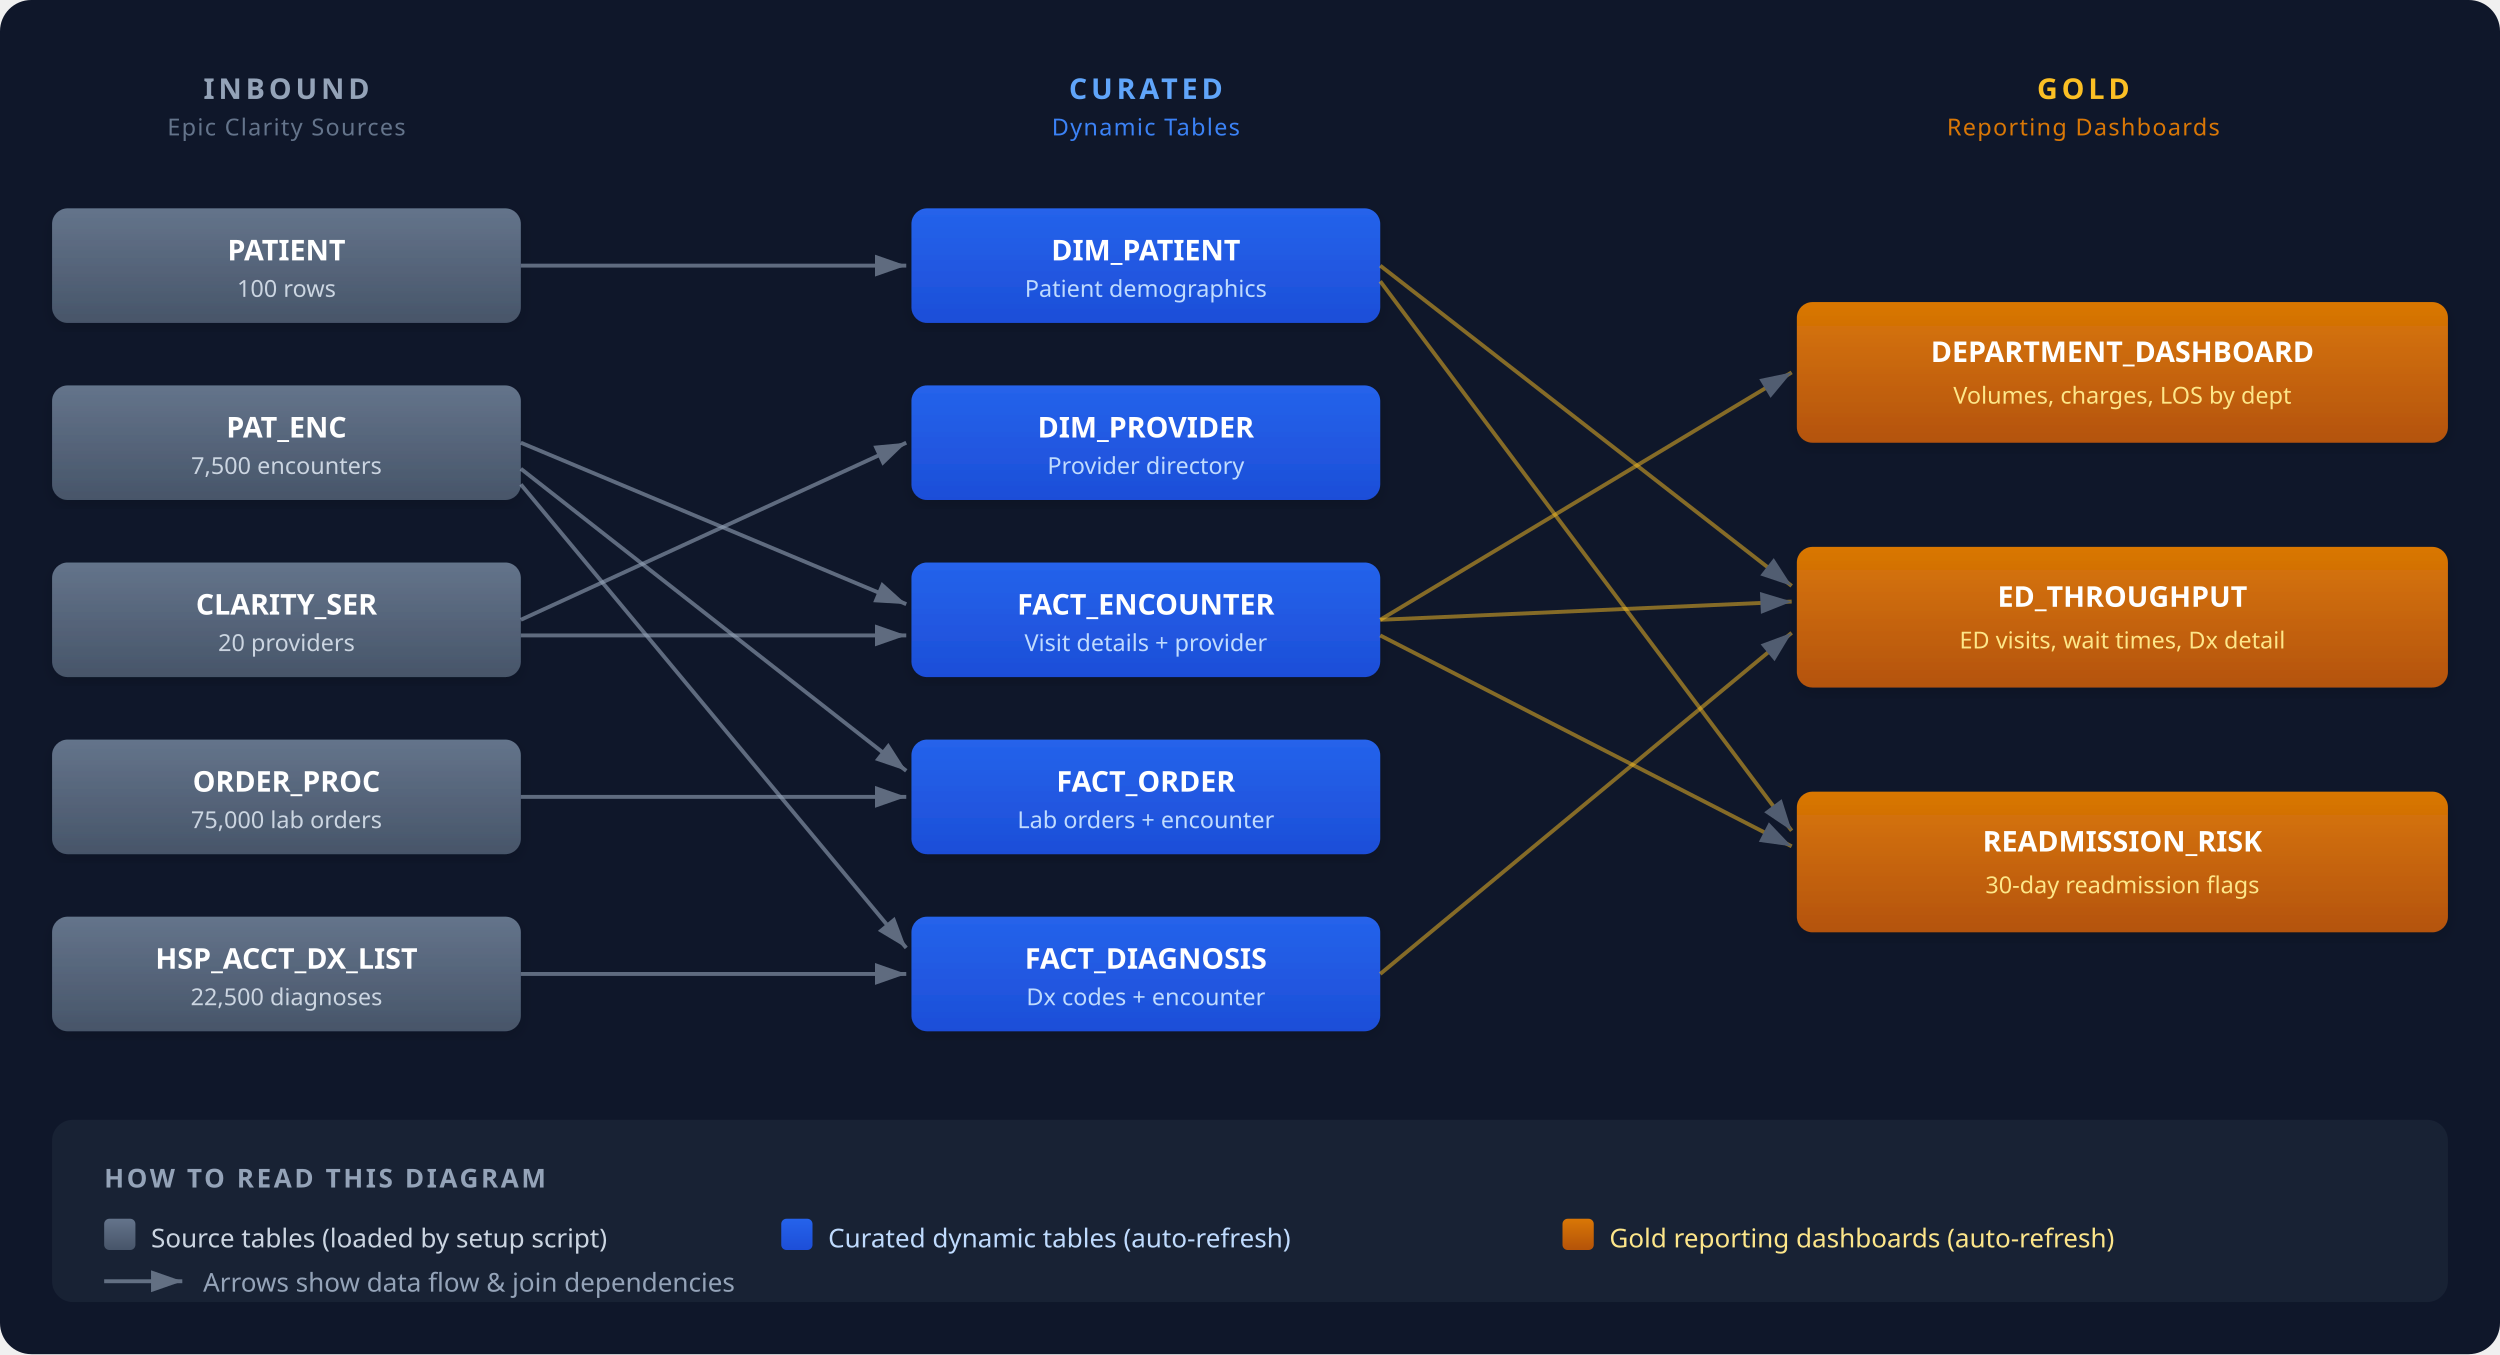
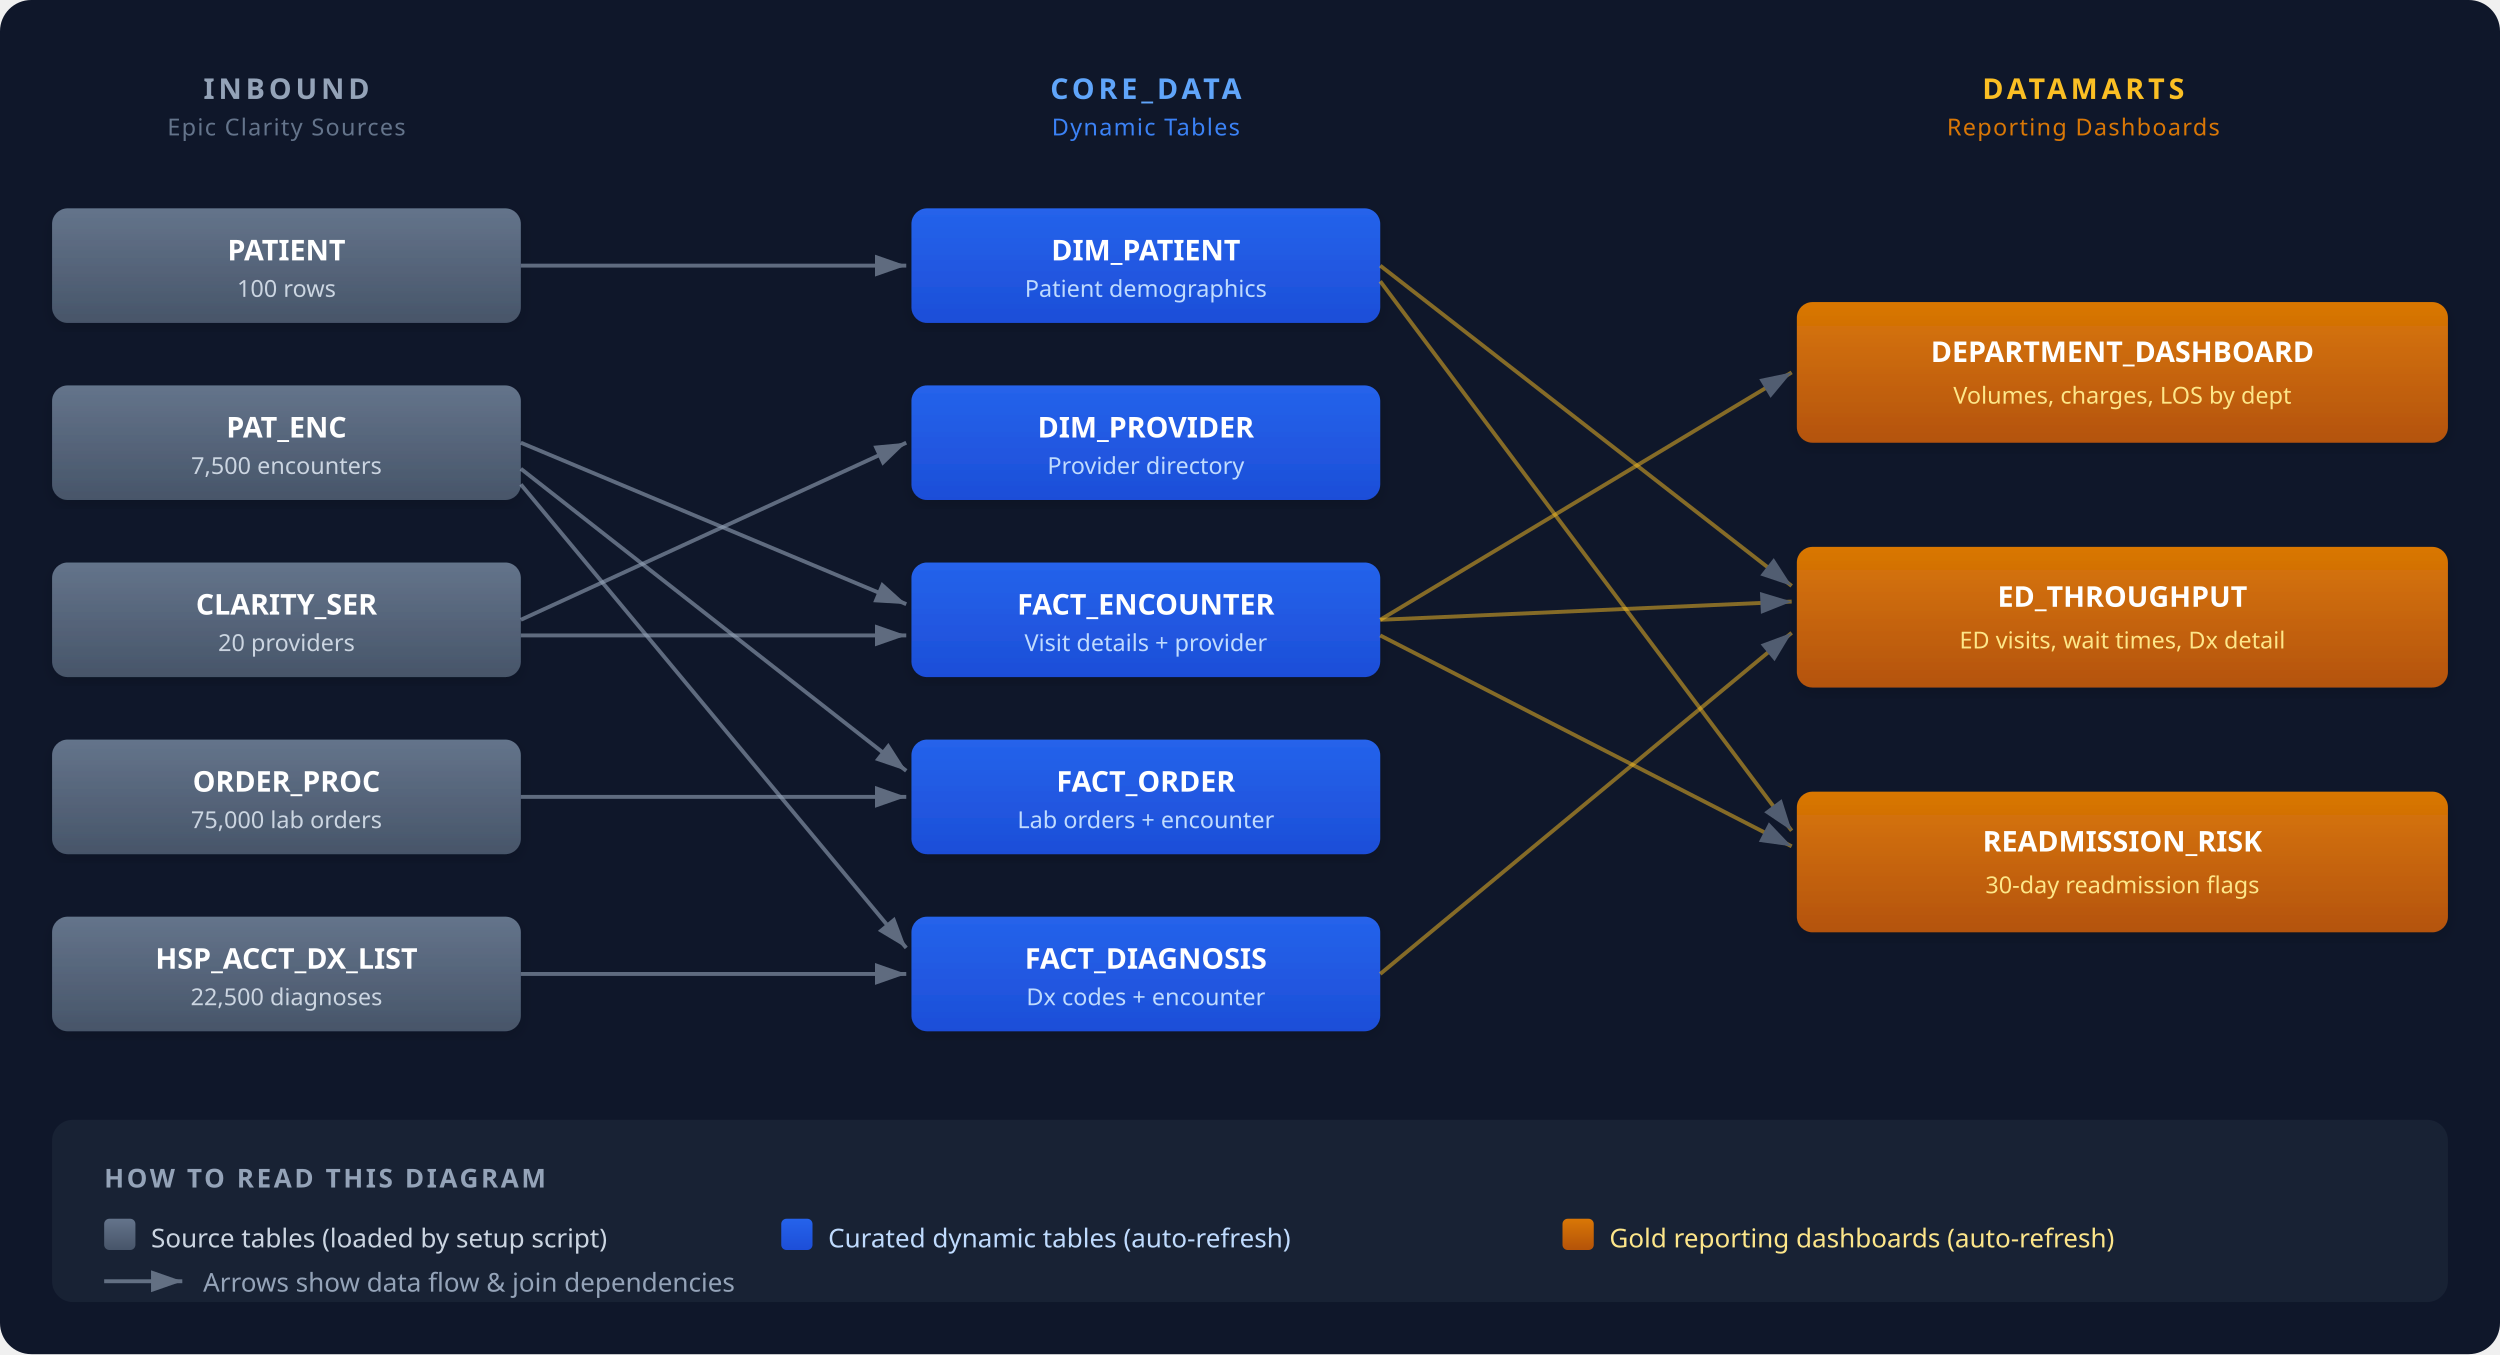
<svg xmlns="http://www.w3.org/2000/svg" viewBox="0 0 960 520" font-family="'Segoe UI',system-ui,-apple-system,sans-serif">
  <defs>
    <linearGradient id="inbound" x1="0" y1="0" x2="0" y2="1">
      <stop offset="0%" stop-color="#64748b" />
      <stop offset="100%" stop-color="#475569" />
    </linearGradient>
    <linearGradient id="curated" x1="0" y1="0" x2="0" y2="1">
      <stop offset="0%" stop-color="#2563eb" />
      <stop offset="100%" stop-color="#1d4ed8" />
    </linearGradient>
    <linearGradient id="gold" x1="0" y1="0" x2="0" y2="1">
      <stop offset="0%" stop-color="#d97706" />
      <stop offset="100%" stop-color="#b45309" />
    </linearGradient>
    <filter id="shadow" x="-4%" y="-4%" width="108%" height="112%">
      <feDropShadow dx="0" dy="2" stdDeviation="3" flood-color="#000" flood-opacity="0.15" />
    </filter>
    <marker id="arrow" viewBox="0 0 10 7" refX="10" refY="3.5" markerWidth="8" markerHeight="6" orient="auto-start-reverse">
      <path d="M 0 0 L 10 3.5 L 0 7 z" fill="#94a3b8" />
    </marker>
  </defs>
  <rect width="960" height="520" rx="12" fill="#0f172a" />
  <text x="110" y="38" text-anchor="middle" fill="#94a3b8" font-size="11" font-weight="600" letter-spacing="1.5">INBOUND</text>
  <text x="110" y="52" text-anchor="middle" fill="#64748b" font-size="9" letter-spacing="0.5">Epic Clarity Sources</text>
-   <text x="440" y="38" text-anchor="middle" fill="#60a5fa" font-size="11" font-weight="600" letter-spacing="1.5">CURATED</text>
+   <text x="440" y="38" text-anchor="middle" fill="#60a5fa" font-size="11" font-weight="600" letter-spacing="1.5">CORE_DATA</text>
  <text x="440" y="52" text-anchor="middle" fill="#3b82f6" font-size="9" letter-spacing="0.5">Dynamic Tables</text>
-   <text x="800" y="38" text-anchor="middle" fill="#fbbf24" font-size="11" font-weight="600" letter-spacing="1.5">GOLD</text>
+   <text x="800" y="38" text-anchor="middle" fill="#fbbf24" font-size="11" font-weight="600" letter-spacing="1.5">DATAMARTS</text>
  <text x="800" y="52" text-anchor="middle" fill="#d97706" font-size="9" letter-spacing="0.5">Reporting Dashboards</text>
  <g filter="url(#shadow)">
    <rect x="20" y="80" width="180" height="44" rx="6" fill="url(#inbound)" />
    <text x="110" y="100" text-anchor="middle" fill="#fff" font-size="11" font-weight="600">PATIENT</text>
    <text x="110" y="114" text-anchor="middle" fill="#cbd5e1" font-size="9">100 rows</text>
  </g>
  <g filter="url(#shadow)">
    <rect x="20" y="148" width="180" height="44" rx="6" fill="url(#inbound)" />
    <text x="110" y="168" text-anchor="middle" fill="#fff" font-size="11" font-weight="600">PAT_ENC</text>
    <text x="110" y="182" text-anchor="middle" fill="#cbd5e1" font-size="9">7,500 encounters</text>
  </g>
  <g filter="url(#shadow)">
    <rect x="20" y="216" width="180" height="44" rx="6" fill="url(#inbound)" />
    <text x="110" y="236" text-anchor="middle" fill="#fff" font-size="11" font-weight="600">CLARITY_SER</text>
    <text x="110" y="250" text-anchor="middle" fill="#cbd5e1" font-size="9">20 providers</text>
  </g>
  <g filter="url(#shadow)">
    <rect x="20" y="284" width="180" height="44" rx="6" fill="url(#inbound)" />
    <text x="110" y="304" text-anchor="middle" fill="#fff" font-size="11" font-weight="600">ORDER_PROC</text>
    <text x="110" y="318" text-anchor="middle" fill="#cbd5e1" font-size="9">75,000 lab orders</text>
  </g>
  <g filter="url(#shadow)">
    <rect x="20" y="352" width="180" height="44" rx="6" fill="url(#inbound)" />
    <text x="110" y="372" text-anchor="middle" fill="#fff" font-size="11" font-weight="600">HSP_ACCT_DX_LIST</text>
    <text x="110" y="386" text-anchor="middle" fill="#cbd5e1" font-size="9">22,500 diagnoses</text>
  </g>
  <g filter="url(#shadow)">
    <rect x="350" y="80" width="180" height="44" rx="6" fill="url(#curated)" />
    <text x="440" y="100" text-anchor="middle" fill="#fff" font-size="11" font-weight="600">DIM_PATIENT</text>
    <text x="440" y="114" text-anchor="middle" fill="#bfdbfe" font-size="9">Patient demographics</text>
  </g>
  <g filter="url(#shadow)">
    <rect x="350" y="148" width="180" height="44" rx="6" fill="url(#curated)" />
    <text x="440" y="168" text-anchor="middle" fill="#fff" font-size="11" font-weight="600">DIM_PROVIDER</text>
    <text x="440" y="182" text-anchor="middle" fill="#bfdbfe" font-size="9">Provider directory</text>
  </g>
  <g filter="url(#shadow)">
    <rect x="350" y="216" width="180" height="44" rx="6" fill="url(#curated)" />
    <text x="440" y="236" text-anchor="middle" fill="#fff" font-size="11" font-weight="600">FACT_ENCOUNTER</text>
    <text x="440" y="250" text-anchor="middle" fill="#bfdbfe" font-size="9">Visit details + provider</text>
  </g>
  <g filter="url(#shadow)">
    <rect x="350" y="284" width="180" height="44" rx="6" fill="url(#curated)" />
    <text x="440" y="304" text-anchor="middle" fill="#fff" font-size="11" font-weight="600">FACT_ORDER</text>
    <text x="440" y="318" text-anchor="middle" fill="#bfdbfe" font-size="9">Lab orders + encounter</text>
  </g>
  <g filter="url(#shadow)">
    <rect x="350" y="352" width="180" height="44" rx="6" fill="url(#curated)" />
    <text x="440" y="372" text-anchor="middle" fill="#fff" font-size="11" font-weight="600">FACT_DIAGNOSIS</text>
    <text x="440" y="386" text-anchor="middle" fill="#bfdbfe" font-size="9">Dx codes + encounter</text>
  </g>
  <g filter="url(#shadow)">
    <rect x="690" y="116" width="250" height="54" rx="6" fill="url(#gold)" />
    <text x="815" y="139" text-anchor="middle" fill="#fff" font-size="11" font-weight="700">DEPARTMENT_DASHBOARD</text>
    <text x="815" y="155" text-anchor="middle" fill="#fde68a" font-size="9">Volumes, charges, LOS by dept</text>
  </g>
  <g filter="url(#shadow)">
    <rect x="690" y="210" width="250" height="54" rx="6" fill="url(#gold)" />
    <text x="815" y="233" text-anchor="middle" fill="#fff" font-size="11" font-weight="700">ED_THROUGHPUT</text>
    <text x="815" y="249" text-anchor="middle" fill="#fde68a" font-size="9">ED visits, wait times, Dx detail</text>
  </g>
  <g filter="url(#shadow)">
    <rect x="690" y="304" width="250" height="54" rx="6" fill="url(#gold)" />
    <text x="815" y="327" text-anchor="middle" fill="#fff" font-size="11" font-weight="700">READMISSION_RISK</text>
    <text x="815" y="343" text-anchor="middle" fill="#fde68a" font-size="9">30-day readmission flags</text>
  </g>
  <line x1="200" y1="102" x2="348" y2="102" stroke="#94a3b8" stroke-width="1.5" marker-end="url(#arrow)" opacity="0.6" />
  <line x1="200" y1="238" x2="348" y2="170" stroke="#94a3b8" stroke-width="1.5" marker-end="url(#arrow)" opacity="0.6" />
  <line x1="200" y1="170" x2="348" y2="232" stroke="#94a3b8" stroke-width="1.5" marker-end="url(#arrow)" opacity="0.6" />
  <line x1="200" y1="244" x2="348" y2="244" stroke="#94a3b8" stroke-width="1.5" marker-end="url(#arrow)" opacity="0.6" />
  <line x1="200" y1="306" x2="348" y2="306" stroke="#94a3b8" stroke-width="1.5" marker-end="url(#arrow)" opacity="0.6" />
  <line x1="200" y1="180" x2="348" y2="296" stroke="#94a3b8" stroke-width="1.5" marker-end="url(#arrow)" opacity="0.6" />
  <line x1="200" y1="374" x2="348" y2="374" stroke="#94a3b8" stroke-width="1.5" marker-end="url(#arrow)" opacity="0.6" />
  <line x1="200" y1="186" x2="348" y2="364" stroke="#94a3b8" stroke-width="1.5" marker-end="url(#arrow)" opacity="0.6" />
  <line x1="530" y1="238" x2="688" y2="143" stroke="#fbbf24" stroke-width="1.5" marker-end="url(#arrow)" opacity="0.5" />
  <line x1="530" y1="238" x2="688" y2="231" stroke="#fbbf24" stroke-width="1.5" marker-end="url(#arrow)" opacity="0.5" />
  <line x1="530" y1="102" x2="688" y2="225" stroke="#fbbf24" stroke-width="1.5" marker-end="url(#arrow)" opacity="0.5" />
  <line x1="530" y1="374" x2="688" y2="243" stroke="#fbbf24" stroke-width="1.5" marker-end="url(#arrow)" opacity="0.5" />
  <line x1="530" y1="244" x2="688" y2="325" stroke="#fbbf24" stroke-width="1.5" marker-end="url(#arrow)" opacity="0.5" />
  <line x1="530" y1="108" x2="688" y2="319" stroke="#fbbf24" stroke-width="1.5" marker-end="url(#arrow)" opacity="0.5" />
  <rect x="20" y="430" width="920" height="70" rx="8" fill="#1e293b" opacity="0.6" />
  <text x="40" y="456" fill="#94a3b8" font-size="10" font-weight="600" letter-spacing="1">HOW TO READ THIS DIAGRAM</text>
  <rect x="40" y="468" width="12" height="12" rx="2" fill="url(#inbound)" />
  <text x="58" y="479" fill="#cbd5e1" font-size="10">Source tables (loaded by setup script)</text>
  <rect x="300" y="468" width="12" height="12" rx="2" fill="url(#curated)" />
  <text x="318" y="479" fill="#bfdbfe" font-size="10">Curated dynamic tables (auto-refresh)</text>
  <rect x="600" y="468" width="12" height="12" rx="2" fill="url(#gold)" />
  <text x="618" y="479" fill="#fde68a" font-size="10">Gold reporting dashboards (auto-refresh)</text>
  <line x1="40" y1="492" x2="70" y2="492" stroke="#94a3b8" stroke-width="1.5" marker-end="url(#arrow)" opacity="0.6" />
  <text x="78" y="496" fill="#94a3b8" font-size="10">Arrows show data flow &amp; join dependencies</text>
</svg>
